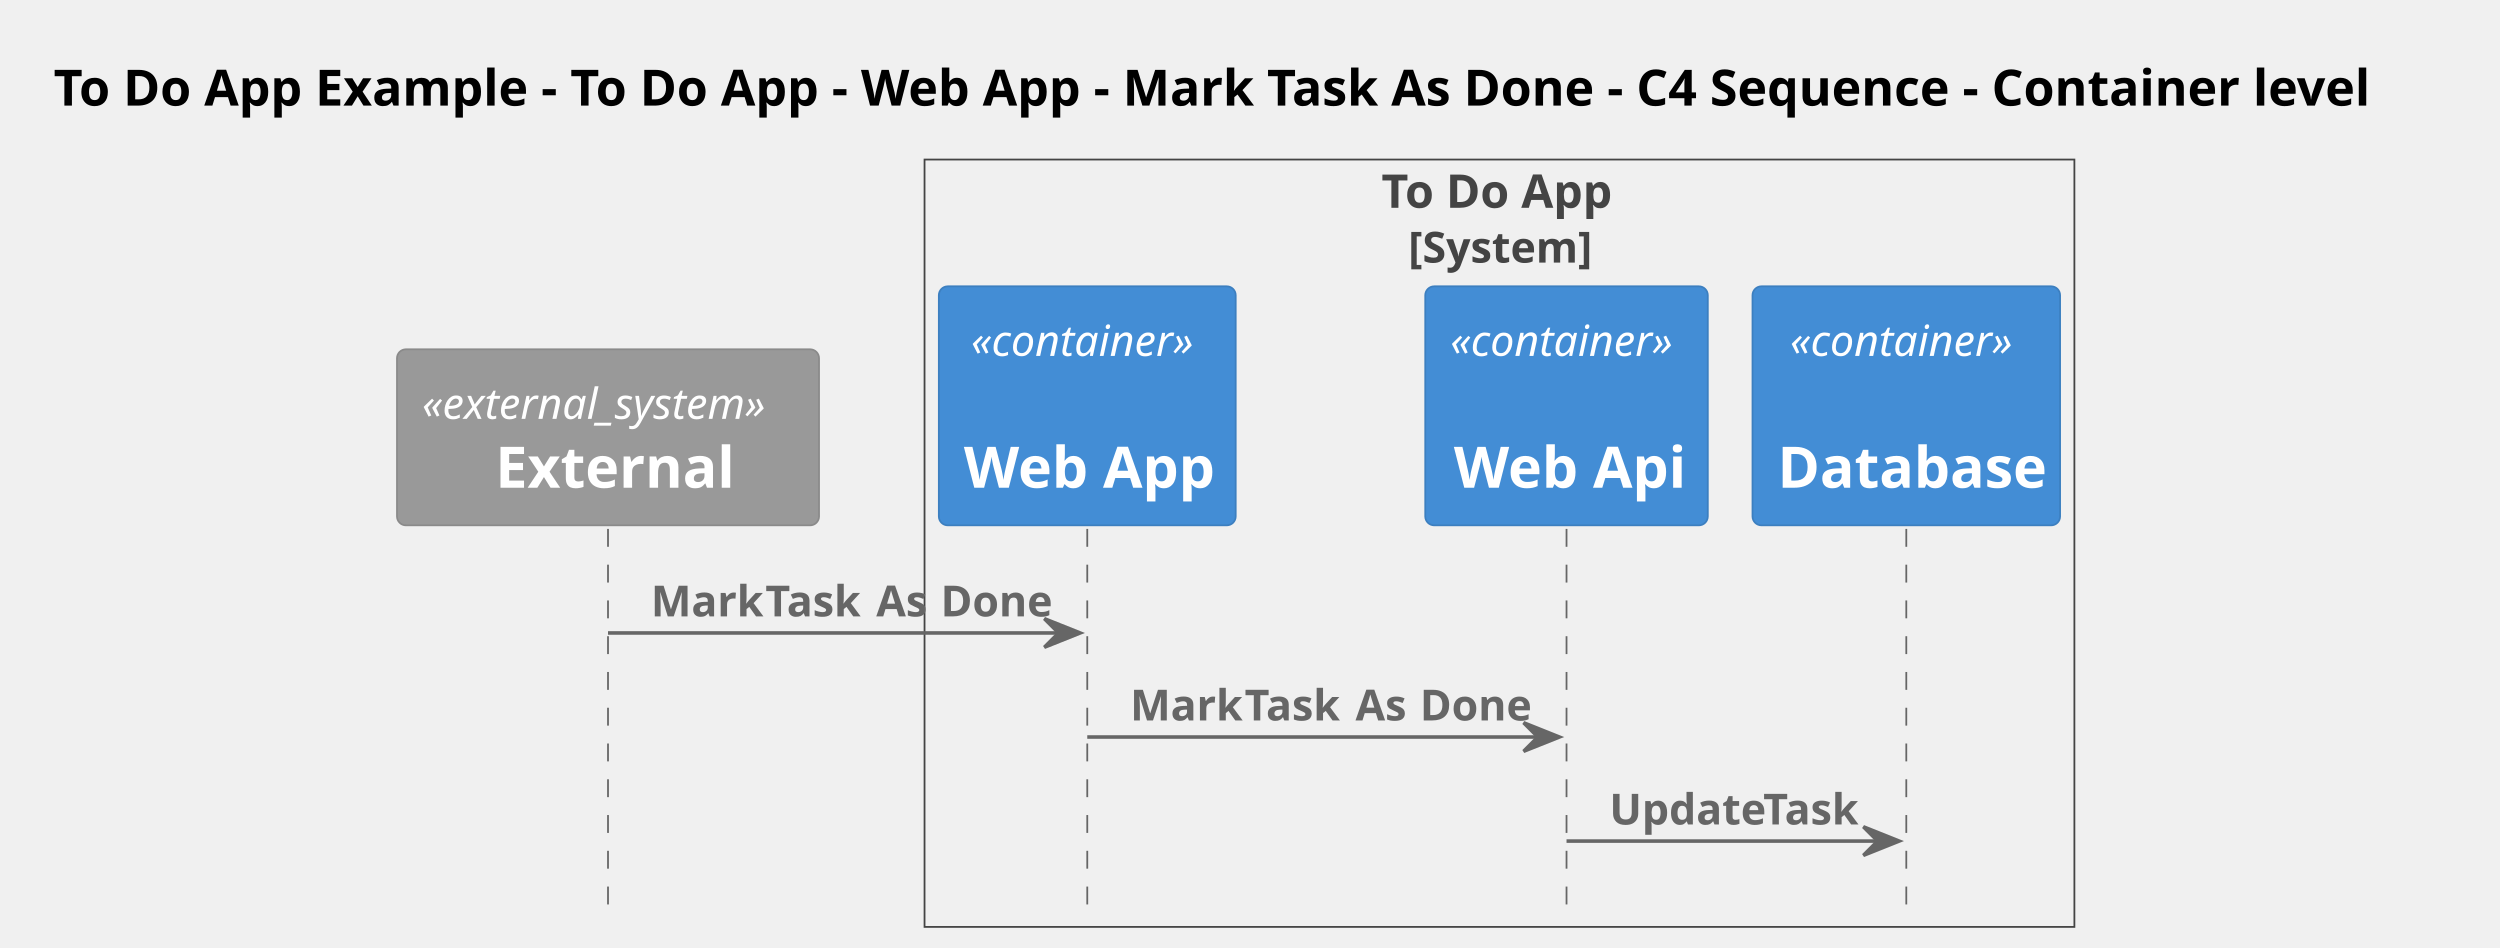
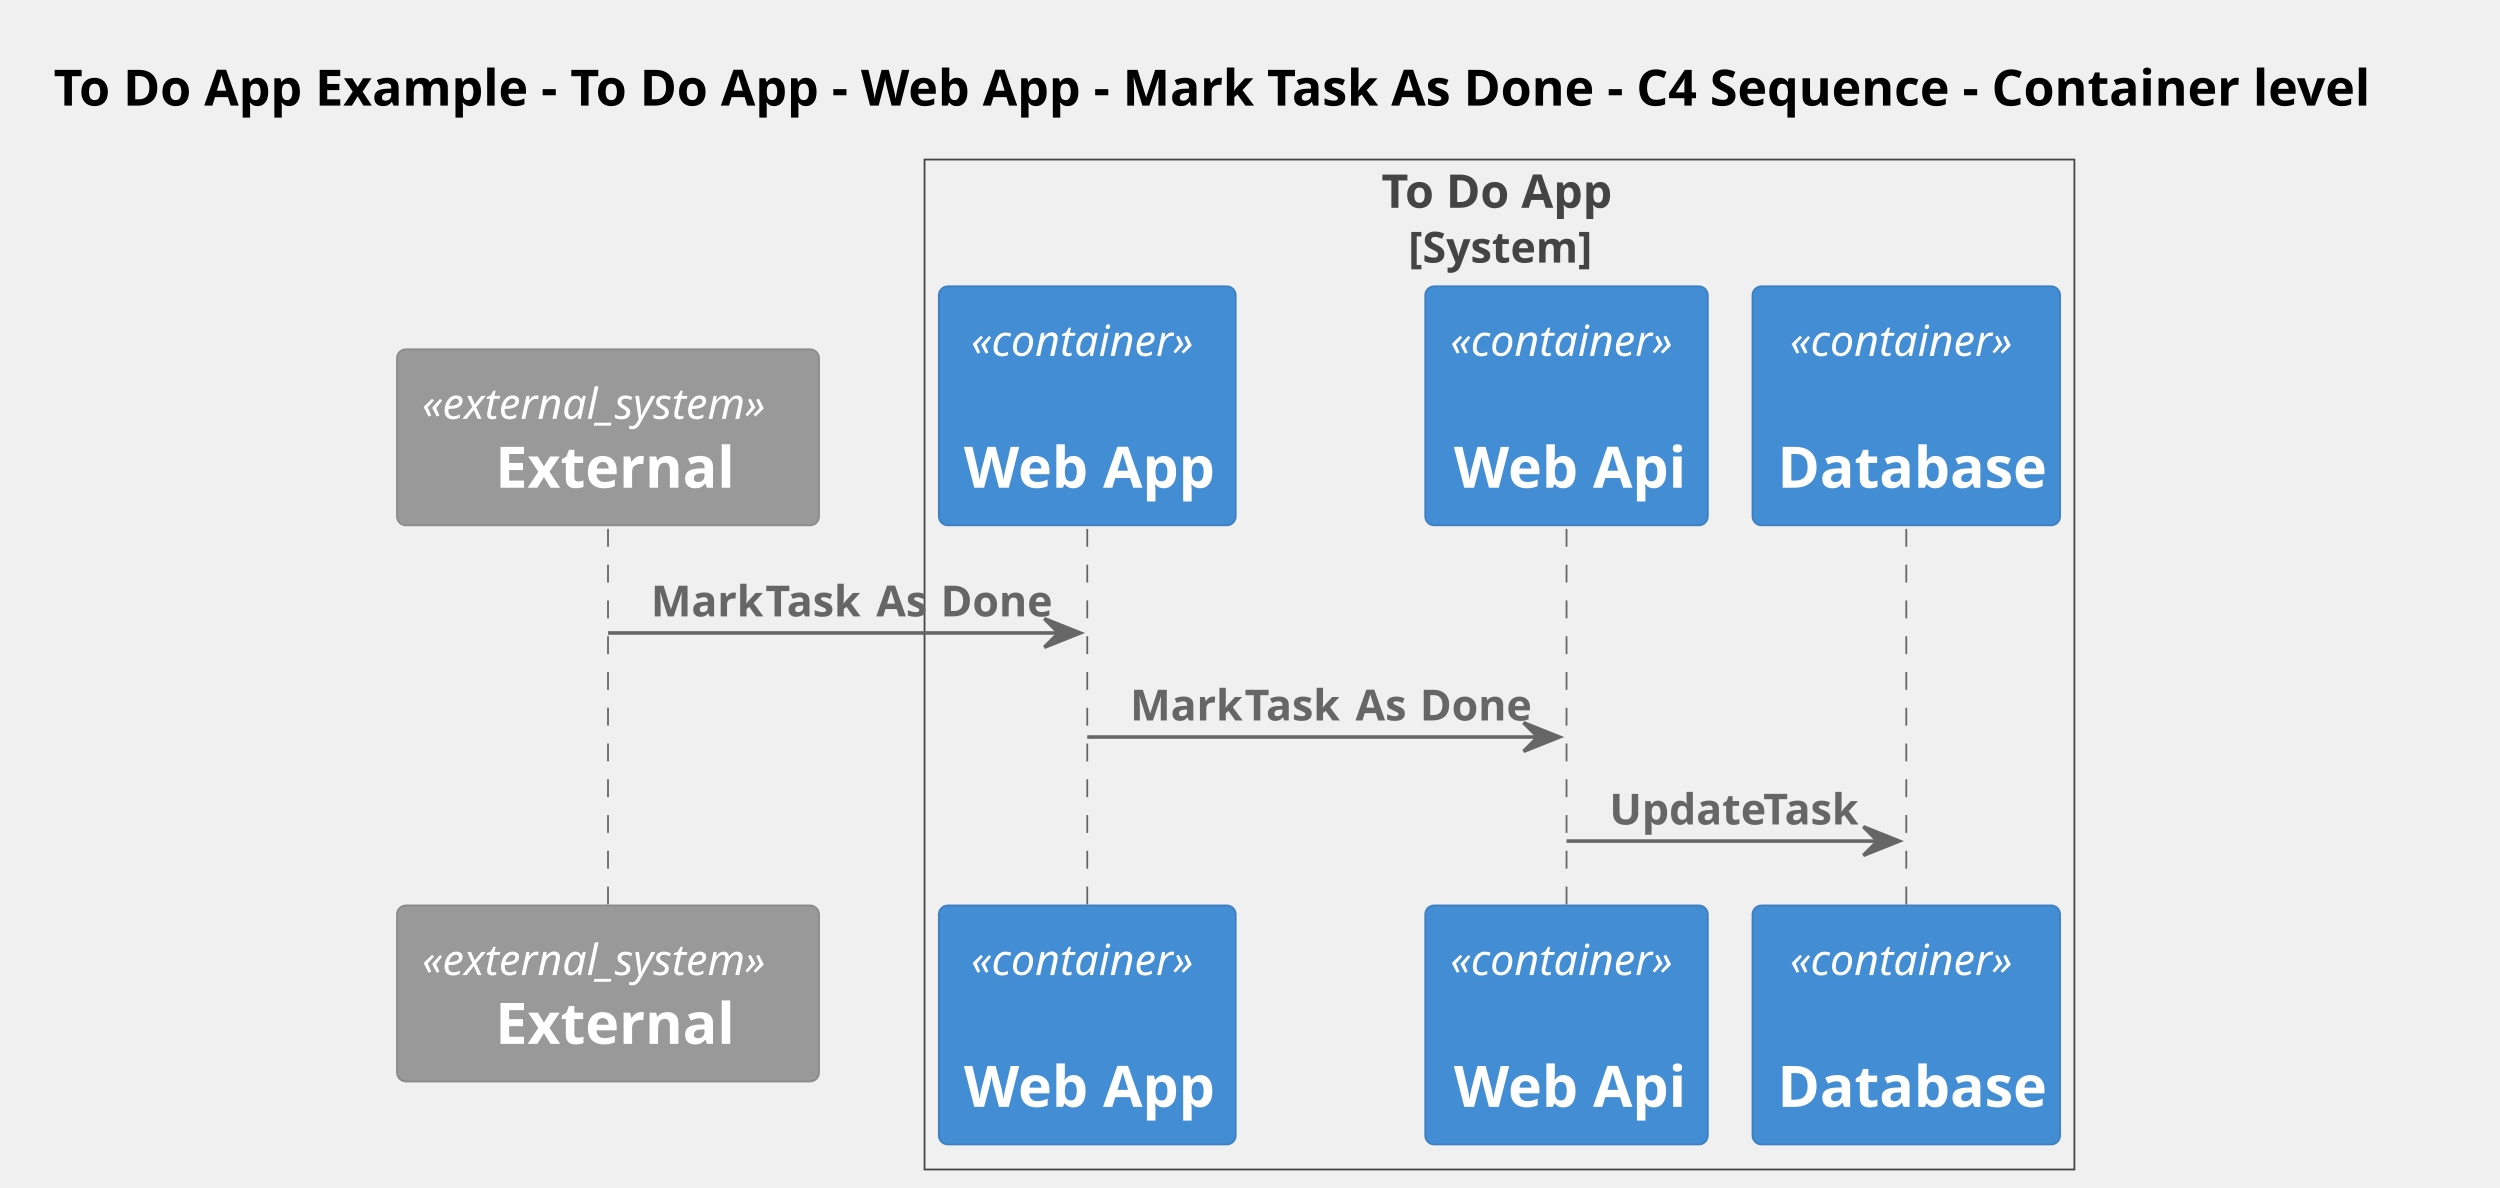
- <svg xmlns="http://www.w3.org/2000/svg" contentStyleType="text/css" height="265px" preserveAspectRatio="none" style="width:699px;height:265px;background:#FFFFFF;" version="1.1" viewBox="0 0 699 265" width="699px" zoomAndPan="magnify">
+ <svg xmlns="http://www.w3.org/2000/svg" contentStyleType="text/css" height="332px" preserveAspectRatio="none" style="width:699px;height:332px;background:#FFFFFF;" version="1.1" viewBox="0 0 699 332" width="699px" zoomAndPan="magnify">
  <defs />
  <g>
-     <rect fill="none" height="214.555" style="stroke:#444444;stroke-width:0.5;" width="321.5" x="258.5" y="44.609" />
+     <rect fill="none" height="282.383" style="stroke:#444444;stroke-width:0.5;" width="321.5" x="258.5" y="44.609" />
    <text fill="#444444" font-family="sans-serif" font-size="13" font-weight="bold" lengthAdjust="spacing" textLength="66" x="386.25" y="58.105">To Do App</text>
    <text fill="#444444" font-family="sans-serif" font-size="12" font-weight="bold" lengthAdjust="spacing" textLength="51" x="393.75" y="73.418">[System]</text>
    <text fill="#000000" font-family="sans-serif" font-size="14" font-weight="bold" lengthAdjust="spacing" textLength="666" x="15" y="29.533">To Do App Example - To Do App - Web App - Mark Task As Done - C4 Sequence - Container level</text>
    <line style="stroke:#666666;stroke-width:0.5;stroke-dasharray:5.0,5.0;" x1="170" x2="170" y1="147.883" y2="253.164" />
    <line style="stroke:#666666;stroke-width:0.5;stroke-dasharray:5.0,5.0;" x1="304" x2="304" y1="147.883" y2="253.164" />
    <line style="stroke:#666666;stroke-width:0.5;stroke-dasharray:5.0,5.0;" x1="438" x2="438" y1="147.883" y2="253.164" />
    <line style="stroke:#666666;stroke-width:0.5;stroke-dasharray:5.0,5.0;" x1="533" x2="533" y1="147.883" y2="253.164" />
    <rect fill="#999999" height="49.219" rx="2.5" ry="2.5" style="stroke:#8A8A8A;stroke-width:0.5;" width="118" x="111" y="97.664" />
    <text fill="#FFFFFF" font-family="sans-serif" font-size="12" font-style="italic" lengthAdjust="spacing" textLength="104" x="118" y="117.121">«external_system»</text>
    <text fill="#FFFFFF" font-family="sans-serif" font-size="16" font-weight="bold" lengthAdjust="spacing" textLength="63" x="138.5" y="136.367">External</text>
    <rect fill="#438DD5" height="66.828" rx="2.5" ry="2.5" style="stroke:#3C7FC0;stroke-width:0.5;" width="83" x="262.5" y="80.055" />
    <text fill="#FFFFFF" font-family="sans-serif" font-size="12" font-style="italic" lengthAdjust="spacing" textLength="65" x="271.5" y="99.512">«container»</text>
    <text fill="#FFFFFF" font-family="sans-serif" font-size="14" lengthAdjust="spacing" textLength="4" x="302" y="116.682"> </text>
    <text fill="#FFFFFF" font-family="sans-serif" font-size="16" font-weight="bold" lengthAdjust="spacing" textLength="69" x="269.5" y="136.367">Web App</text>
    <rect fill="#438DD5" height="66.828" rx="2.5" ry="2.5" style="stroke:#3C7FC0;stroke-width:0.5;" width="79" x="398.5" y="80.055" />
    <text fill="#FFFFFF" font-family="sans-serif" font-size="12" font-style="italic" lengthAdjust="spacing" textLength="65" x="405.5" y="99.512">«container»</text>
    <text fill="#FFFFFF" font-family="sans-serif" font-size="14" lengthAdjust="spacing" textLength="4" x="436" y="116.682"> </text>
    <text fill="#FFFFFF" font-family="sans-serif" font-size="16" font-weight="bold" lengthAdjust="spacing" textLength="63" x="406.5" y="136.367">Web Api</text>
    <rect fill="#438DD5" height="66.828" rx="2.5" ry="2.5" style="stroke:#3C7FC0;stroke-width:0.5;" width="86" x="490" y="80.055" />
    <text fill="#FFFFFF" font-family="sans-serif" font-size="12" font-style="italic" lengthAdjust="spacing" textLength="65" x="500.5" y="99.512">«container»</text>
    <text fill="#FFFFFF" font-family="sans-serif" font-size="14" lengthAdjust="spacing" textLength="4" x="531" y="116.682"> </text>
    <text fill="#FFFFFF" font-family="sans-serif" font-size="16" font-weight="bold" lengthAdjust="spacing" textLength="72" x="497" y="136.367">Database</text>
+     <rect fill="#999999" height="49.219" rx="2.5" ry="2.5" style="stroke:#8A8A8A;stroke-width:0.5;" width="118" x="111" y="253.164" />
+     <text fill="#FFFFFF" font-family="sans-serif" font-size="12" font-style="italic" lengthAdjust="spacing" textLength="104" x="118" y="272.621">«external_system»</text>
+     <text fill="#FFFFFF" font-family="sans-serif" font-size="16" font-weight="bold" lengthAdjust="spacing" textLength="63" x="138.5" y="291.867">External</text>
+     <rect fill="#438DD5" height="66.828" rx="2.5" ry="2.5" style="stroke:#3C7FC0;stroke-width:0.5;" width="83" x="262.5" y="253.164" />
+     <text fill="#FFFFFF" font-family="sans-serif" font-size="12" font-style="italic" lengthAdjust="spacing" textLength="65" x="271.5" y="272.621">«container»</text>
+     <text fill="#FFFFFF" font-family="sans-serif" font-size="14" lengthAdjust="spacing" textLength="4" x="302" y="289.791"> </text>
+     <text fill="#FFFFFF" font-family="sans-serif" font-size="16" font-weight="bold" lengthAdjust="spacing" textLength="69" x="269.5" y="309.477">Web App</text>
+     <rect fill="#438DD5" height="66.828" rx="2.5" ry="2.5" style="stroke:#3C7FC0;stroke-width:0.5;" width="79" x="398.5" y="253.164" />
+     <text fill="#FFFFFF" font-family="sans-serif" font-size="12" font-style="italic" lengthAdjust="spacing" textLength="65" x="405.5" y="272.621">«container»</text>
+     <text fill="#FFFFFF" font-family="sans-serif" font-size="14" lengthAdjust="spacing" textLength="4" x="436" y="289.791"> </text>
+     <text fill="#FFFFFF" font-family="sans-serif" font-size="16" font-weight="bold" lengthAdjust="spacing" textLength="63" x="406.5" y="309.477">Web Api</text>
+     <rect fill="#438DD5" height="66.828" rx="2.5" ry="2.5" style="stroke:#3C7FC0;stroke-width:0.5;" width="86" x="490" y="253.164" />
+     <text fill="#FFFFFF" font-family="sans-serif" font-size="12" font-style="italic" lengthAdjust="spacing" textLength="65" x="500.5" y="272.621">«container»</text>
+     <text fill="#FFFFFF" font-family="sans-serif" font-size="14" lengthAdjust="spacing" textLength="4" x="531" y="289.791"> </text>
+     <text fill="#FFFFFF" font-family="sans-serif" font-size="16" font-weight="bold" lengthAdjust="spacing" textLength="72" x="497" y="309.477">Database</text>
    <polygon fill="#666666" points="292,172.977,302,176.977,292,180.977,296,176.977" style="stroke:#666666;stroke-width:1.0;" />
    <line style="stroke:#666666;stroke-width:1.0;" x1="170" x2="298" y1="176.977" y2="176.977" />
    <text fill="#666666" font-family="sans-serif" font-size="12" font-weight="bold" lengthAdjust="spacing" textLength="29" x="182" y="172.34">Mark</text>
    <text fill="#666666" font-family="sans-serif" font-size="12" font-weight="bold" lengthAdjust="spacing" textLength="3" x="211" y="172.34"> </text>
    <text fill="#666666" font-family="sans-serif" font-size="12" font-weight="bold" lengthAdjust="spacing" textLength="28" x="214" y="172.34">Task</text>
    <text fill="#666666" font-family="sans-serif" font-size="12" font-weight="bold" lengthAdjust="spacing" textLength="3" x="242" y="172.34"> </text>
    <text fill="#666666" font-family="sans-serif" font-size="12" font-weight="bold" lengthAdjust="spacing" textLength="15" x="245" y="172.34">As</text>
    <text fill="#666666" font-family="sans-serif" font-size="12" font-weight="bold" lengthAdjust="spacing" textLength="3" x="260" y="172.34"> </text>
    <text fill="#666666" font-family="sans-serif" font-size="12" font-weight="bold" lengthAdjust="spacing" textLength="29" x="263" y="172.34">Done</text>
    <polygon fill="#666666" points="426,202.07,436,206.07,426,210.07,430,206.07" style="stroke:#666666;stroke-width:1.0;" />
    <line style="stroke:#666666;stroke-width:1.0;" x1="304" x2="432" y1="206.07" y2="206.07" />
    <text fill="#666666" font-family="sans-serif" font-size="12" font-weight="bold" lengthAdjust="spacing" textLength="29" x="316" y="201.434">Mark</text>
    <text fill="#666666" font-family="sans-serif" font-size="12" font-weight="bold" lengthAdjust="spacing" textLength="3" x="345" y="201.434"> </text>
    <text fill="#666666" font-family="sans-serif" font-size="12" font-weight="bold" lengthAdjust="spacing" textLength="28" x="348" y="201.434">Task</text>
    <text fill="#666666" font-family="sans-serif" font-size="12" font-weight="bold" lengthAdjust="spacing" textLength="3" x="376" y="201.434"> </text>
    <text fill="#666666" font-family="sans-serif" font-size="12" font-weight="bold" lengthAdjust="spacing" textLength="15" x="379" y="201.434">As</text>
    <text fill="#666666" font-family="sans-serif" font-size="12" font-weight="bold" lengthAdjust="spacing" textLength="3" x="394" y="201.434"> </text>
    <text fill="#666666" font-family="sans-serif" font-size="12" font-weight="bold" lengthAdjust="spacing" textLength="29" x="397" y="201.434">Done</text>
    <polygon fill="#666666" points="521,231.164,531,235.164,521,239.164,525,235.164" style="stroke:#666666;stroke-width:1.0;" />
    <line style="stroke:#666666;stroke-width:1.0;" x1="438" x2="527" y1="235.164" y2="235.164" />
    <text fill="#666666" font-family="sans-serif" font-size="12" font-weight="bold" lengthAdjust="spacing" textLength="40" x="450" y="230.527">Update</text>
    <text fill="#666666" font-family="sans-serif" font-size="12" font-weight="bold" lengthAdjust="spacing" textLength="3" x="490" y="230.527"> </text>
    <text fill="#666666" font-family="sans-serif" font-size="12" font-weight="bold" lengthAdjust="spacing" textLength="28" x="493" y="230.527">Task</text>
  </g>
</svg>
